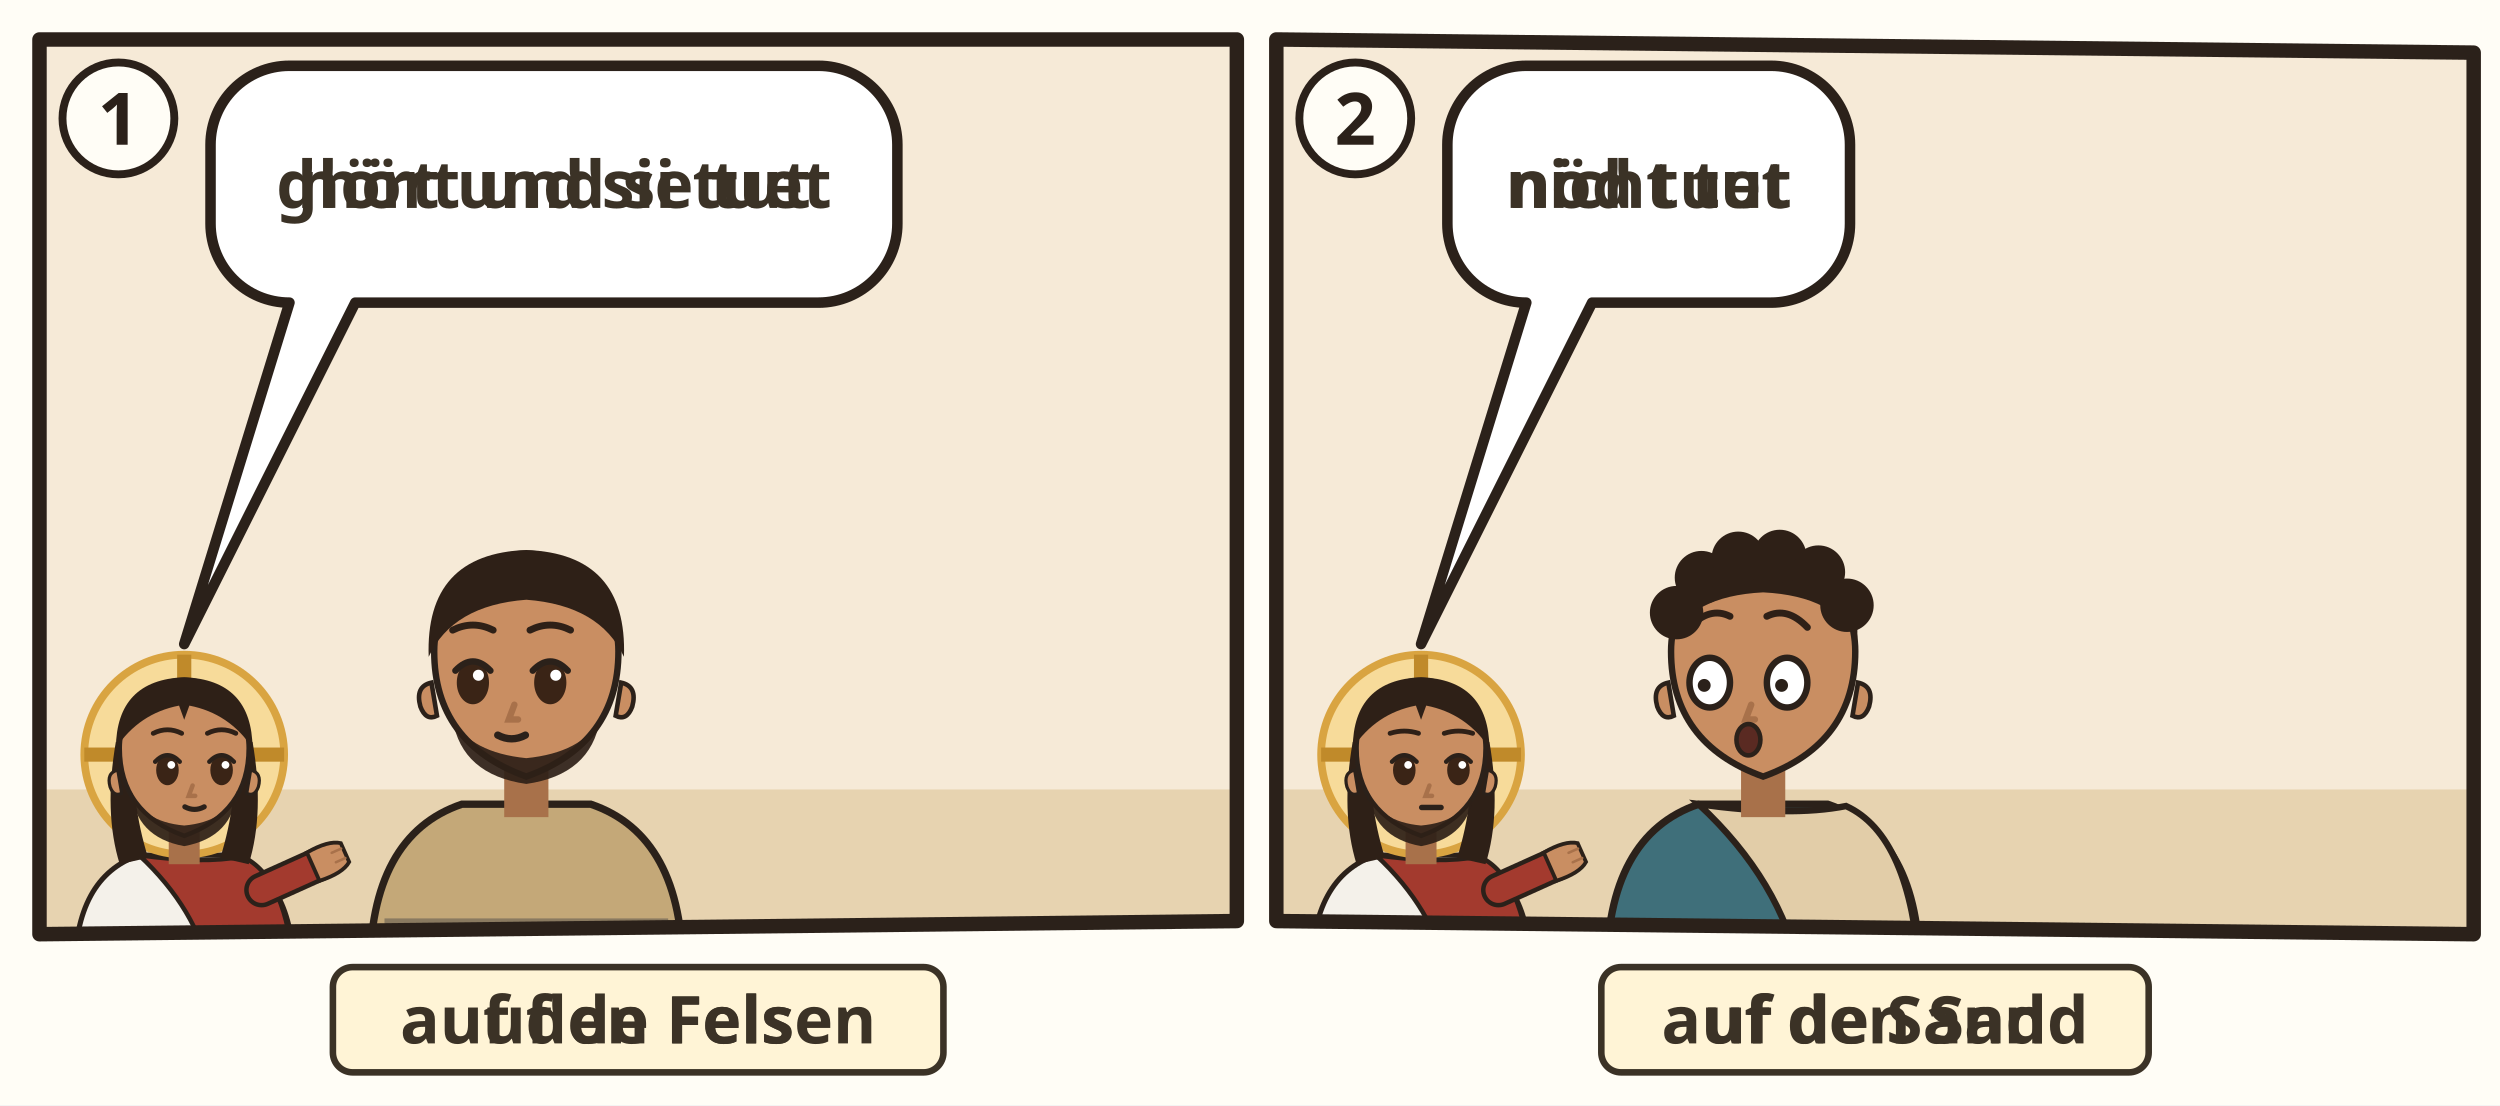
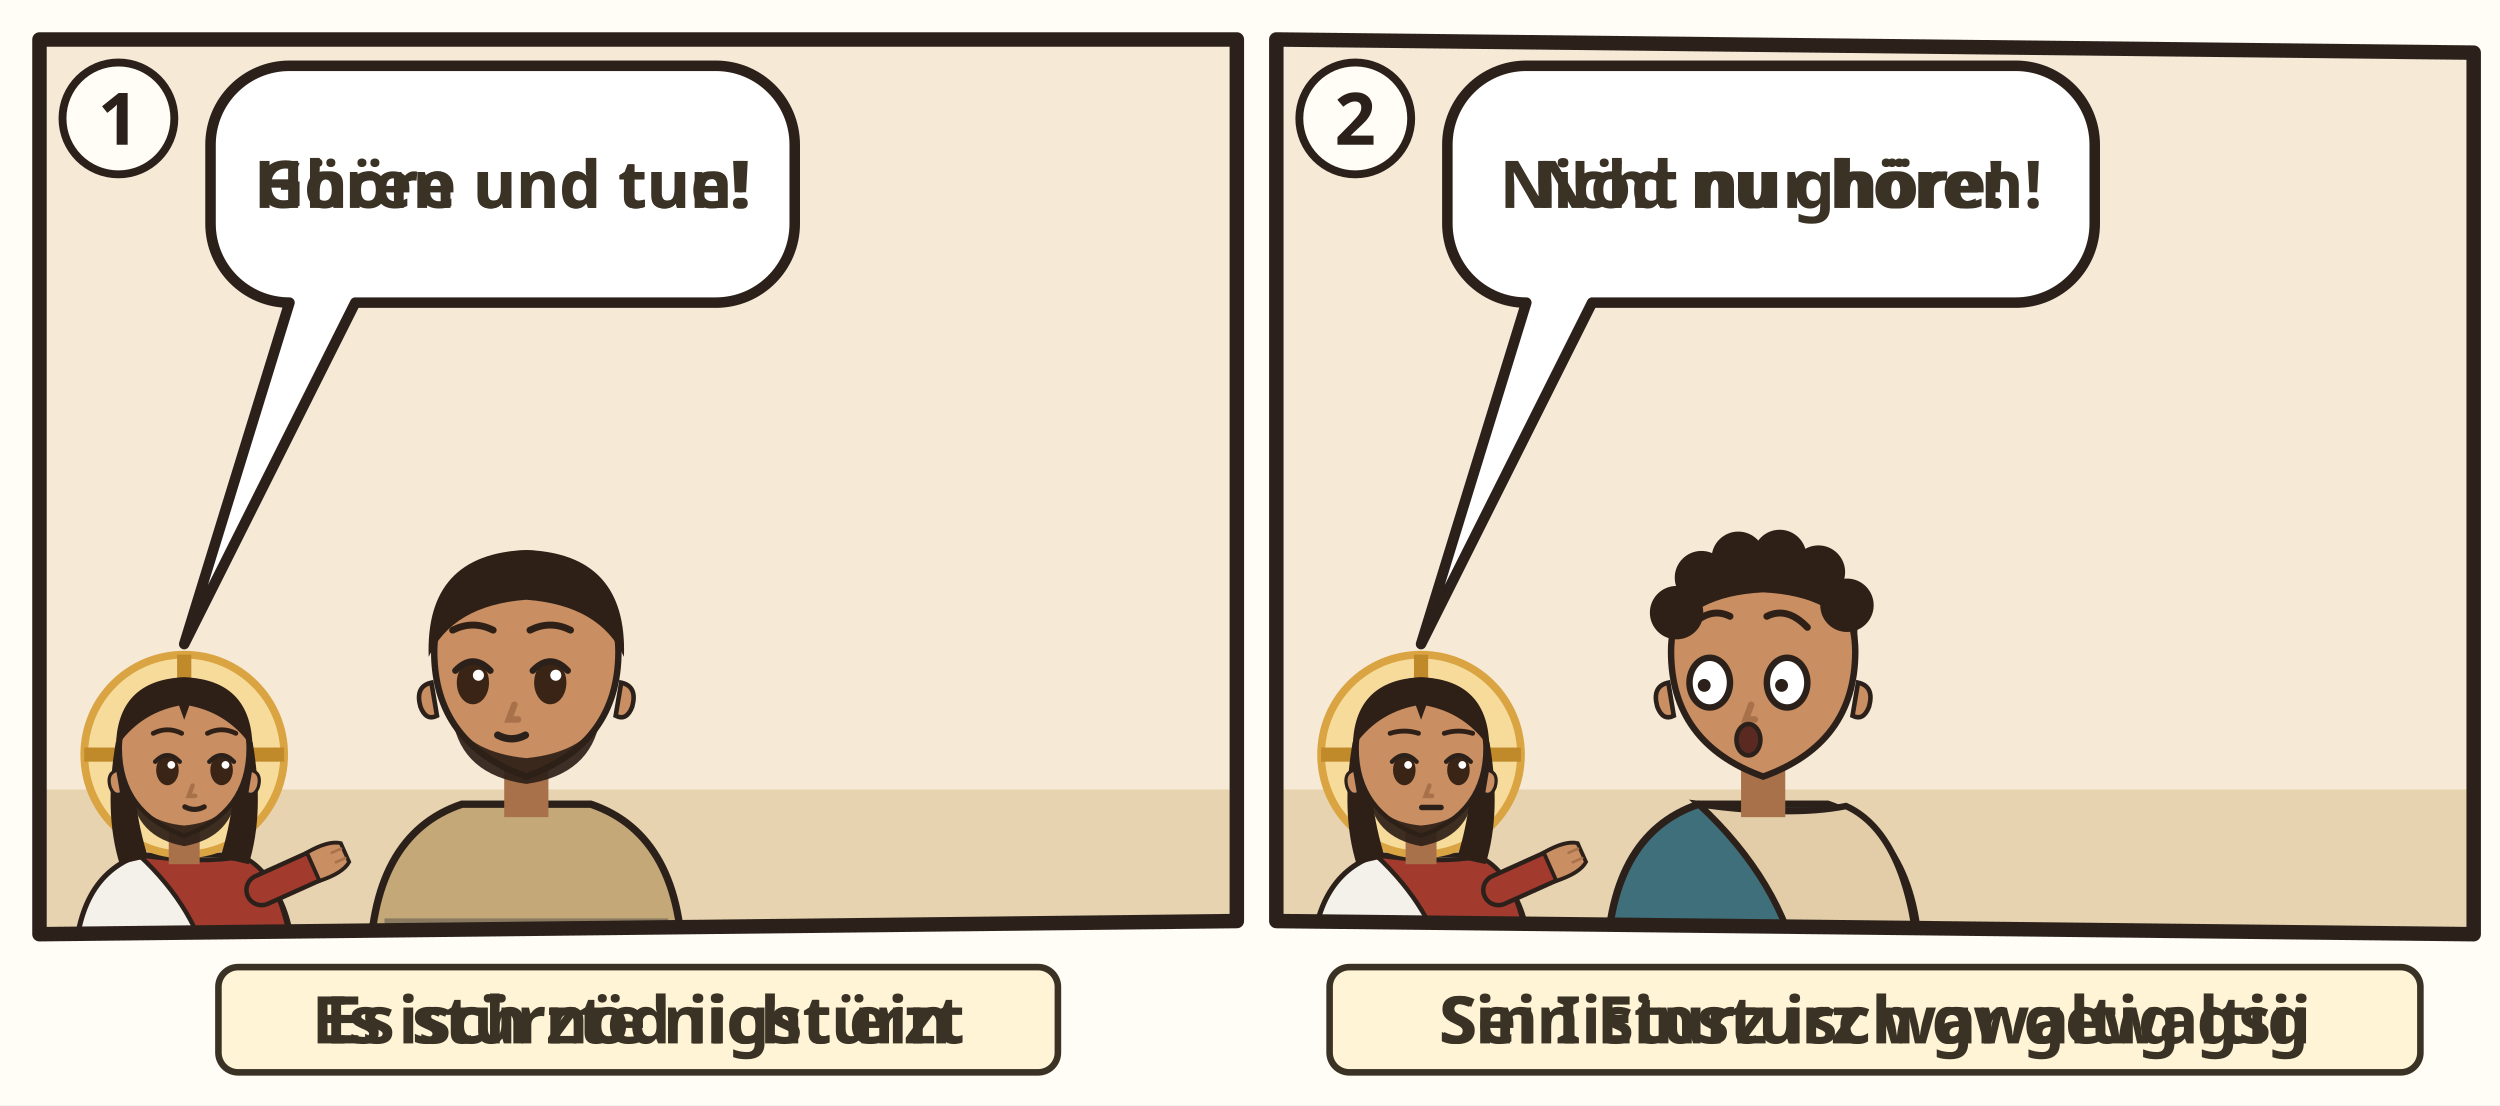
<svg xmlns="http://www.w3.org/2000/svg" viewBox="0 0 380 168">
  <rect width="380" height="168" fill="#FFFDF6" />
  <g transform="translate(4 4)">
    <clipPath id="an-cp-mat-007-024-027-1">
      <polygon points="2,2 184,2 184,136 2,138" />
    </clipPath>
    <g clip-path="url(#an-cp-mat-007-024-027-1)">
      <polygon points="2,2 184,2 184,136 2,138" fill="#F6EAD7" />
      <path d="M0 116h186v24H0z" fill="#E7D3B0" />
      <use href="#an-haus-fels" x="122" y="58" width="60" height="62" opacity=".6" />
      <g transform="translate(24.0 110.7) scale(0.98)">
        <path d="M-17 34V34Q-17 19-7 15.6L7 15.6Q17 19 17 34V34z" fill="#F4F1EA" stroke="#2B211A" stroke-width=".8" />
        <path d="M-7 15.6Q3 17 9 15.8Q16 19 17 34V34H4V34Q2 24-7 15.6z" fill="#A33A2E" stroke="#2B211A" stroke-width=".7" />
        <path d="M12 21L21.1 16.9" stroke="#2B211A" stroke-width="5.4" stroke-linecap="round" />
        <path d="M12 21L21.1 16.9" stroke="#A33A2E" stroke-width="4" stroke-linecap="round" />
        <g transform="translate(21.1 16.9) rotate(66)">
          <path d="M-2.4 1.2Q-2.8-2.6-1.6-4.2h3.2Q2.8-2.6 2.4 1.2z" fill="#C98E62" stroke="#2B211A" stroke-width=".6" />
          <path d="M-.8-3.9v1.6M.8-3.9v1.6" stroke="#A8714A" stroke-width=".4" stroke-linecap="round" />
        </g>
        <circle r="15.5" fill="#F7DB9A" stroke="#D9A441" stroke-width="1.2" />
        <path d="M0-15.5v5M-15.5 0h5M15.5 0h-5" stroke="#C08A2A" stroke-width="2.2" />
        <path d="M-10.6 -2Q-12.5 9-10 17L-5.6 16Q-8.4 7-7.6-1z M10.6 -2Q12.5 9 10 17L5.6 16Q8.4 7 7.6-1z" fill="#2E2017" />
        <path d="M-2.4 11h4.8v6h-4.8z" fill="#A8714A" />
        <path d="M-10 -1Q-10 9 0 12.6Q10 9 10 -1A10 10.6 0 0 0 -10 -1z" fill="#C98E62" stroke="#2B211A" stroke-width=".7" />
        <path d="M10.3 2.4q1.8.4 1.2 2.6-.6 1.6-1.8 1z M-10.3 2.4q-1.8.4-1.2 2.6.6 1.6 1.8 1z" fill="#C98E62" stroke="#2B211A" stroke-width=".5" />
        <path d="M-8.2 5.6Q-7.6 12.8 0 14.2Q7.6 12.8 8.2 5.6Q6.6 10.4 0 11Q-6.6 10.4-8.2 5.6z" fill="#2E2017" opacity=".92" />
        <ellipse cx="-2.6" cy="2.4" rx="1.75" ry="2.35" fill="#3A2416" />
        <path d="M-4.5 1.1Q-2.6 -0.9 -0.7 1.1" fill="none" stroke="#2B211A" stroke-width=".7" stroke-linecap="round" />
        <circle cx="-2.0" cy="1.6" r=".6" fill="#FFF" />
        <ellipse cx="5.8" cy="2.4" rx="1.75" ry="2.35" fill="#3A2416" />
        <path d="M3.9 1.1Q5.8 -0.9 7.7 1.1" fill="none" stroke="#2B211A" stroke-width=".7" stroke-linecap="round" />
        <circle cx="6.4" cy="1.6" r=".6" fill="#FFF" />
        <path d="M1.3 4.8l-.6 1.6h1" fill="none" stroke="#A8714A" stroke-width=".7" stroke-linecap="round" />
        <path d="M0.1 8.1Q1.6 8.9 3.1 8.1" fill="none" stroke="#2B211A" stroke-width=".8" stroke-linecap="round" />
        <path d="M-10.6-1Q-10.5-11.6 0-12Q10.5-11.6 10.6-1Q7-6.4 .8-7.6L0-5.4-.8-7.6Q-7-6.4-10.6-1z" fill="#2E2017" />
        <path d="M-4.8 -3.3Q-2.6 -4.4 -0.4 -3.3M3.6 -3.3Q5.8 -4.4 8.0 -3.3" fill="none" stroke="#2E2017" stroke-width="0.75" stroke-linecap="round" />
      </g>
      <g transform="translate(76.0 96.4) scale(1.4)">
        <path d="M-17 34V34Q-17 19-7 15.6L7 15.6Q17 19 17 34V34z" fill="#C4A878" stroke="#2B211A" stroke-width=".8" />
        <path d="M-15.4 28h30.8v2.6h-30.8z" fill="#8A7A60" />
        <path d="M-2.4 11h4.8v6h-4.8z" fill="#A8714A" />
        <path d="M-10 -1Q-10 9 0 12.6Q10 9 10 -1A10 10.6 0 0 0 -10 -1z" fill="#C98E62" stroke="#2B211A" stroke-width=".7" />
        <path d="M10.3 2.4q1.8.4 1.2 2.6-.6 1.6-1.8 1z M-10.3 2.4q-1.8.4-1.2 2.6.6 1.6 1.8 1z" fill="#C98E62" stroke="#2B211A" stroke-width=".5" />
        <path d="M-8 6.4Q-7 12.4 0 13.4Q7 12.4 8 6.4Q6 10 0 10.6Q-6 10-8 6.4z" fill="#2E2017" opacity=".92" />
        <ellipse cx="-5.8" cy="2.4" rx="1.75" ry="2.35" fill="#3A2416" />
        <path d="M-7.7 1.1Q-5.8 -0.9 -3.9 1.1" fill="none" stroke="#2B211A" stroke-width=".7" stroke-linecap="round" />
        <circle cx="-5.2" cy="1.6" r=".6" fill="#FFF" />
        <ellipse cx="2.6" cy="2.4" rx="1.75" ry="2.35" fill="#3A2416" />
        <path d="M0.7 1.1Q2.6 -0.9 4.5 1.1" fill="none" stroke="#2B211A" stroke-width=".7" stroke-linecap="round" />
        <circle cx="3.2" cy="1.6" r=".6" fill="#FFF" />
        <path d="M-1.3 4.8l-.6 1.6h1" fill="none" stroke="#A8714A" stroke-width=".7" stroke-linecap="round" />
        <path d="M-3.1 8.1Q-1.6 8.9 -0.1 8.1" fill="none" stroke="#2B211A" stroke-width=".8" stroke-linecap="round" />
        <path d="M-10.6-.4Q-11-11.6 0-12Q11-11.6 10.6-.4Q8-6 0-6.6Q-8-6-10.6-.4z" fill="#2E2017" />
        <path d="M-8.0 -3.3Q-5.8 -4.4 -3.6 -3.3M0.4 -3.3Q2.6 -4.4 4.8 -3.3" fill="none" stroke="#2E2017" stroke-width="0.75" stroke-linecap="round" />
      </g>
      <g>
-         <path d="M40 6H120.4A12 12 0 0 1 132.4 18V30A12 12 0 0 1 120.4 42L50 42L24 93.9L40 42H40A12 12 0 0 1 28 30V18A12 12 0 0 1 40 6Z" fill="#FFFFFF" stroke="#2B211A" stroke-width="1.6" stroke-linejoin="round" />
-         <text class="lw lw-de" x="80.2" y="27.6" text-anchor="middle" font-family="sans-serif" font-size="10" font-weight="700" fill="#3B3226">hört und sie tut</text>
-         <text class="lw lw-gsw" x="80.2" y="27.6" text-anchor="middle" font-family="sans-serif" font-size="10" font-weight="700" fill="#3B3226">ghört und si tuet</text>
+         <path d="M40 6H104.8A12 12 0 0 1 116.8 18V30A12 12 0 0 1 104.8 42L50 42L24 93.9L40 42H40A12 12 0 0 1 28 30V18A12 12 0 0 1 40 6Z" fill="#FFFFFF" stroke="#2B211A" stroke-width="1.6" stroke-linejoin="round" />
+         <text class="lw lw-de" x="72.4" y="27.6" text-anchor="middle" font-family="sans-serif" font-size="10" font-weight="700" fill="#3B3226">Hören und tun!</text>
+         <text class="lw lw-gsw" x="72.4" y="27.6" text-anchor="middle" font-family="sans-serif" font-size="10" font-weight="700" fill="#3B3226">Ghöre und tue!</text>
      </g>
      <use href="#an-z-sturm" x="130" y="22" width="44.0" height="27.0" />
    </g>
    <polygon points="2,2 184,2 184,136 2,138" fill="none" stroke="#2B211A" stroke-width="2.2" stroke-linejoin="round" />
    <circle cx="14" cy="14" r="8.5" fill="#FFFDF6" stroke="#2B211A" stroke-width="1.2" />
    <text x="14" y="18" text-anchor="middle" font-family="sans-serif" font-size="11" font-weight="700" fill="#2B211A">1</text>
    <g transform="translate(0 142)">
      <g class="ill-words">
-         <rect x="46.6" y="1.0" width="92.8" height="16" rx="3" fill="#FFF4D6" stroke="#3B3226" stroke-width="1" />
-         <text class="lw lw-de" x="93.0" y="12.6" text-anchor="middle" font-family="sans-serif" font-size="10" font-weight="700" fill="#3B3226">auf den Felsen</text>
-         <text class="lw lw-gsw" x="93.0" y="12.6" text-anchor="middle" font-family="sans-serif" font-size="10" font-weight="700" fill="#3B3226">uf de Fels</text>
+         <rect x="29.2" y="1.0" width="127.6" height="16" rx="3" fill="#FFF4D6" stroke="#3B3226" stroke-width="1" />
+         <text class="lw lw-de" x="93.0" y="12.6" text-anchor="middle" font-family="sans-serif" font-size="10" font-weight="700" fill="#3B3226">Es stürzte nicht ein</text>
+         <text class="lw lw-gsw" x="93.0" y="12.6" text-anchor="middle" font-family="sans-serif" font-size="10" font-weight="700" fill="#3B3226">Es isch nöd iigstürzt</text>
      </g>
    </g>
  </g>
  <g transform="translate(192 4)">
    <clipPath id="an-cp-mat-007-024-027-2">
      <polygon points="2,2 184,4 184,138 2,136" />
    </clipPath>
    <g clip-path="url(#an-cp-mat-007-024-027-2)">
      <polygon points="2,2 184,4 184,138 2,136" fill="#F6EAD7" />
      <path d="M0 116h186v24H0z" fill="#E7D3B0" />
      <use href="#an-haus-sand" x="112" y="60" width="70" height="60" opacity=".6" />
      <g transform="translate(24.0 110.7) scale(0.98)">
        <path d="M-17 34V34Q-17 19-7 15.6L7 15.6Q17 19 17 34V34z" fill="#F4F1EA" stroke="#2B211A" stroke-width=".8" />
        <path d="M-7 15.6Q3 17 9 15.8Q16 19 17 34V34H4V34Q2 24-7 15.6z" fill="#A33A2E" stroke="#2B211A" stroke-width=".7" />
        <path d="M12 21L21.1 16.9" stroke="#2B211A" stroke-width="5.4" stroke-linecap="round" />
        <path d="M12 21L21.1 16.9" stroke="#A33A2E" stroke-width="4" stroke-linecap="round" />
        <g transform="translate(21.1 16.9) rotate(66)">
          <path d="M-2.4 1.2Q-2.8-2.6-1.6-4.2h3.2Q2.8-2.6 2.4 1.2z" fill="#C98E62" stroke="#2B211A" stroke-width=".6" />
          <path d="M-.8-3.9v1.6M.8-3.9v1.6" stroke="#A8714A" stroke-width=".4" stroke-linecap="round" />
        </g>
        <circle r="15.5" fill="#F7DB9A" stroke="#D9A441" stroke-width="1.2" />
        <path d="M0-15.5v5M-15.5 0h5M15.5 0h-5" stroke="#C08A2A" stroke-width="2.2" />
        <path d="M-10.6 -2Q-12.5 9-10 17L-5.6 16Q-8.4 7-7.6-1z M10.6 -2Q12.5 9 10 17L5.6 16Q8.4 7 7.6-1z" fill="#2E2017" />
        <path d="M-2.4 11h4.8v6h-4.8z" fill="#A8714A" />
        <path d="M-10 -1Q-10 9 0 12.6Q10 9 10 -1A10 10.6 0 0 0 -10 -1z" fill="#C98E62" stroke="#2B211A" stroke-width=".7" />
        <path d="M10.3 2.4q1.8.4 1.2 2.6-.6 1.6-1.8 1z M-10.3 2.4q-1.8.4-1.2 2.6.6 1.6 1.8 1z" fill="#C98E62" stroke="#2B211A" stroke-width=".5" />
        <path d="M-8.2 5.6Q-7.6 12.8 0 14.2Q7.6 12.8 8.2 5.6Q6.6 10.4 0 11Q-6.6 10.4-8.2 5.6z" fill="#2E2017" opacity=".92" />
        <ellipse cx="-2.6" cy="2.4" rx="1.75" ry="2.35" fill="#3A2416" />
        <path d="M-4.5 1.1Q-2.6 -0.9 -0.7 1.1" fill="none" stroke="#2B211A" stroke-width=".7" stroke-linecap="round" />
        <circle cx="-2.0" cy="1.6" r=".6" fill="#FFF" />
        <ellipse cx="5.8" cy="2.4" rx="1.75" ry="2.35" fill="#3A2416" />
        <path d="M3.9 1.1Q5.8 -0.9 7.7 1.1" fill="none" stroke="#2B211A" stroke-width=".7" stroke-linecap="round" />
        <circle cx="6.4" cy="1.6" r=".6" fill="#FFF" />
        <path d="M1.3 4.8l-.6 1.6h1" fill="none" stroke="#A8714A" stroke-width=".7" stroke-linecap="round" />
        <path d="M0.1 8.2h3" stroke="#2B211A" stroke-width=".85" stroke-linecap="round" />
        <path d="M-10.6-1Q-10.5-11.6 0-12Q10.5-11.6 10.6-1Q7-6.4 .8-7.6L0-5.4-.8-7.6Q-7-6.4-10.6-1z" fill="#2E2017" />
        <path d="M-4.8 -3.3Q-2.6 -4.0 -0.4 -3.3M3.6 -3.3Q5.8 -4.0 8.0 -3.3" fill="none" stroke="#2E2017" stroke-width="0.75" stroke-linecap="round" />
      </g>
      <g transform="translate(76.0 96.4) scale(1.4)">
        <path d="M-17 34V34Q-17 19-7 15.6L7 15.6Q17 19 17 34V34z" fill="#3F6F7A" stroke="#2B211A" stroke-width=".8" />
        <path d="M-7 15.6Q3 17 9 15.8Q16 19 17 34V34H4V34Q2 24-7 15.6z" fill="#E2CDA8" stroke="#2B211A" stroke-width=".7" />
        <path d="M-2.4 11h4.8v6h-4.8z" fill="#A8714A" />
        <path d="M-10 -1Q-10 9 0 12.6Q10 9 10 -1A10 10.6 0 0 0 -10 -1z" fill="#C98E62" stroke="#2B211A" stroke-width=".7" />
        <path d="M10.3 2.4q1.8.4 1.2 2.6-.6 1.6-1.8 1z M-10.3 2.4q-1.8.4-1.2 2.6.6 1.6 1.8 1z" fill="#C98E62" stroke="#2B211A" stroke-width=".5" />
        <ellipse cx="-5.8" cy="2.4" rx="2.2" ry="2.7" fill="#FFF" stroke="#2B211A" stroke-width=".7" />
        <circle cx="-6.4" cy="2.7" r=".7" fill="#2B211A" />
        <ellipse cx="2.6" cy="2.4" rx="2.2" ry="2.7" fill="#FFF" stroke="#2B211A" stroke-width=".7" />
        <circle cx="2.0" cy="2.7" r=".7" fill="#2B211A" />
        <path d="M-1.3 4.8l-.6 1.6h1" fill="none" stroke="#A8714A" stroke-width=".7" stroke-linecap="round" />
        <ellipse cx="-1.6" cy="8.6" rx="1.3" ry="1.7" fill="#5A2A22" stroke="#2B211A" stroke-width=".5" />
        <path d="M-10.2-2Q-10.8-11.8 0-12.2Q10.8-11.8 10.2-2Q8-7 0-7.4Q-8-7-10.2-2z" fill="#2E2017" />
        <circle cx="-9.4" cy="-5.2" r="2.9" fill="#2E2017" />
        <circle cx="-6.7" cy="-9.0" r="2.9" fill="#2E2017" />
        <circle cx="-2.7" cy="-11.1" r="2.9" fill="#2E2017" />
        <circle cx="1.8" cy="-11.3" r="2.9" fill="#2E2017" />
        <circle cx="6.0" cy="-9.6" r="2.9" fill="#2E2017" />
        <circle cx="9.1" cy="-6.0" r="2.9" fill="#2E2017" />
        <path d="M-8.0 -3.6Q-5.8 -5.9 -3.6 -4.8M0.4 -4.8Q2.6 -5.9 4.8 -3.6" fill="none" stroke="#2E2017" stroke-width="0.75" stroke-linecap="round" />
      </g>
      <g>
-         <path d="M40 6H77.2A12 12 0 0 1 89.2 18V30A12 12 0 0 1 77.2 42L50 42L24 93.9L40 42H40A12 12 0 0 1 28 30V18A12 12 0 0 1 40 6Z" fill="#FFFFFF" stroke="#2B211A" stroke-width="1.6" stroke-linejoin="round" />
-         <text class="lw lw-de" x="58.6" y="27.6" text-anchor="middle" font-family="sans-serif" font-size="10" font-weight="700" fill="#3B3226">nicht tut</text>
-         <text class="lw lw-gsw" x="58.6" y="27.6" text-anchor="middle" font-family="sans-serif" font-size="10" font-weight="700" fill="#3B3226">nöd tuet</text>
+         <path d="M40 6H114.4A12 12 0 0 1 126.4 18V30A12 12 0 0 1 114.4 42L50 42L24 93.9L40 42H40A12 12 0 0 1 28 30V18A12 12 0 0 1 40 6Z" fill="#FFFFFF" stroke="#2B211A" stroke-width="1.6" stroke-linejoin="round" />
+         <text class="lw lw-de" x="77.2" y="27.6" text-anchor="middle" font-family="sans-serif" font-size="10" font-weight="700" fill="#3B3226">Nicht nur hören!</text>
+         <text class="lw lw-gsw" x="77.2" y="27.6" text-anchor="middle" font-family="sans-serif" font-size="10" font-weight="700" fill="#3B3226">Nöd nu ghöre!</text>
      </g>
      <use href="#an-z-sturm" x="130" y="22" width="44.0" height="27.0" />
    </g>
    <polygon points="2,2 184,4 184,138 2,136" fill="none" stroke="#2B211A" stroke-width="2.2" stroke-linejoin="round" />
    <circle cx="14" cy="14" r="8.5" fill="#FFFDF6" stroke="#2B211A" stroke-width="1.2" />
    <text x="14" y="18" text-anchor="middle" font-family="sans-serif" font-size="11" font-weight="700" fill="#2B211A">2</text>
    <g transform="translate(0 142)">
      <g class="ill-words">
-         <rect x="51.4" y="1.0" width="83.2" height="16" rx="3" fill="#FFF4D6" stroke="#3B3226" stroke-width="1" />
-         <text class="lw lw-de" x="93.0" y="12.6" text-anchor="middle" font-family="sans-serif" font-size="10" font-weight="700" fill="#3B3226">auf den Sand</text>
-         <text class="lw lw-gsw" x="93.0" y="12.6" text-anchor="middle" font-family="sans-serif" font-size="10" font-weight="700" fill="#3B3226">uf de Sand</text>
+         <rect x="10.1" y="1.0" width="165.8" height="16" rx="3" fill="#FFF4D6" stroke="#3B3226" stroke-width="1" />
+         <text class="lw lw-de" x="93.0" y="12.6" text-anchor="middle" font-family="sans-serif" font-size="10" font-weight="700" fill="#3B3226">Sein Einsturz war gewaltig</text>
+         <text class="lw lw-gsw" x="93.0" y="12.6" text-anchor="middle" font-family="sans-serif" font-size="10" font-weight="700" fill="#3B3226">Sin Iisturz isch gwaltig gsii</text>
      </g>
    </g>
  </g>
</svg>
